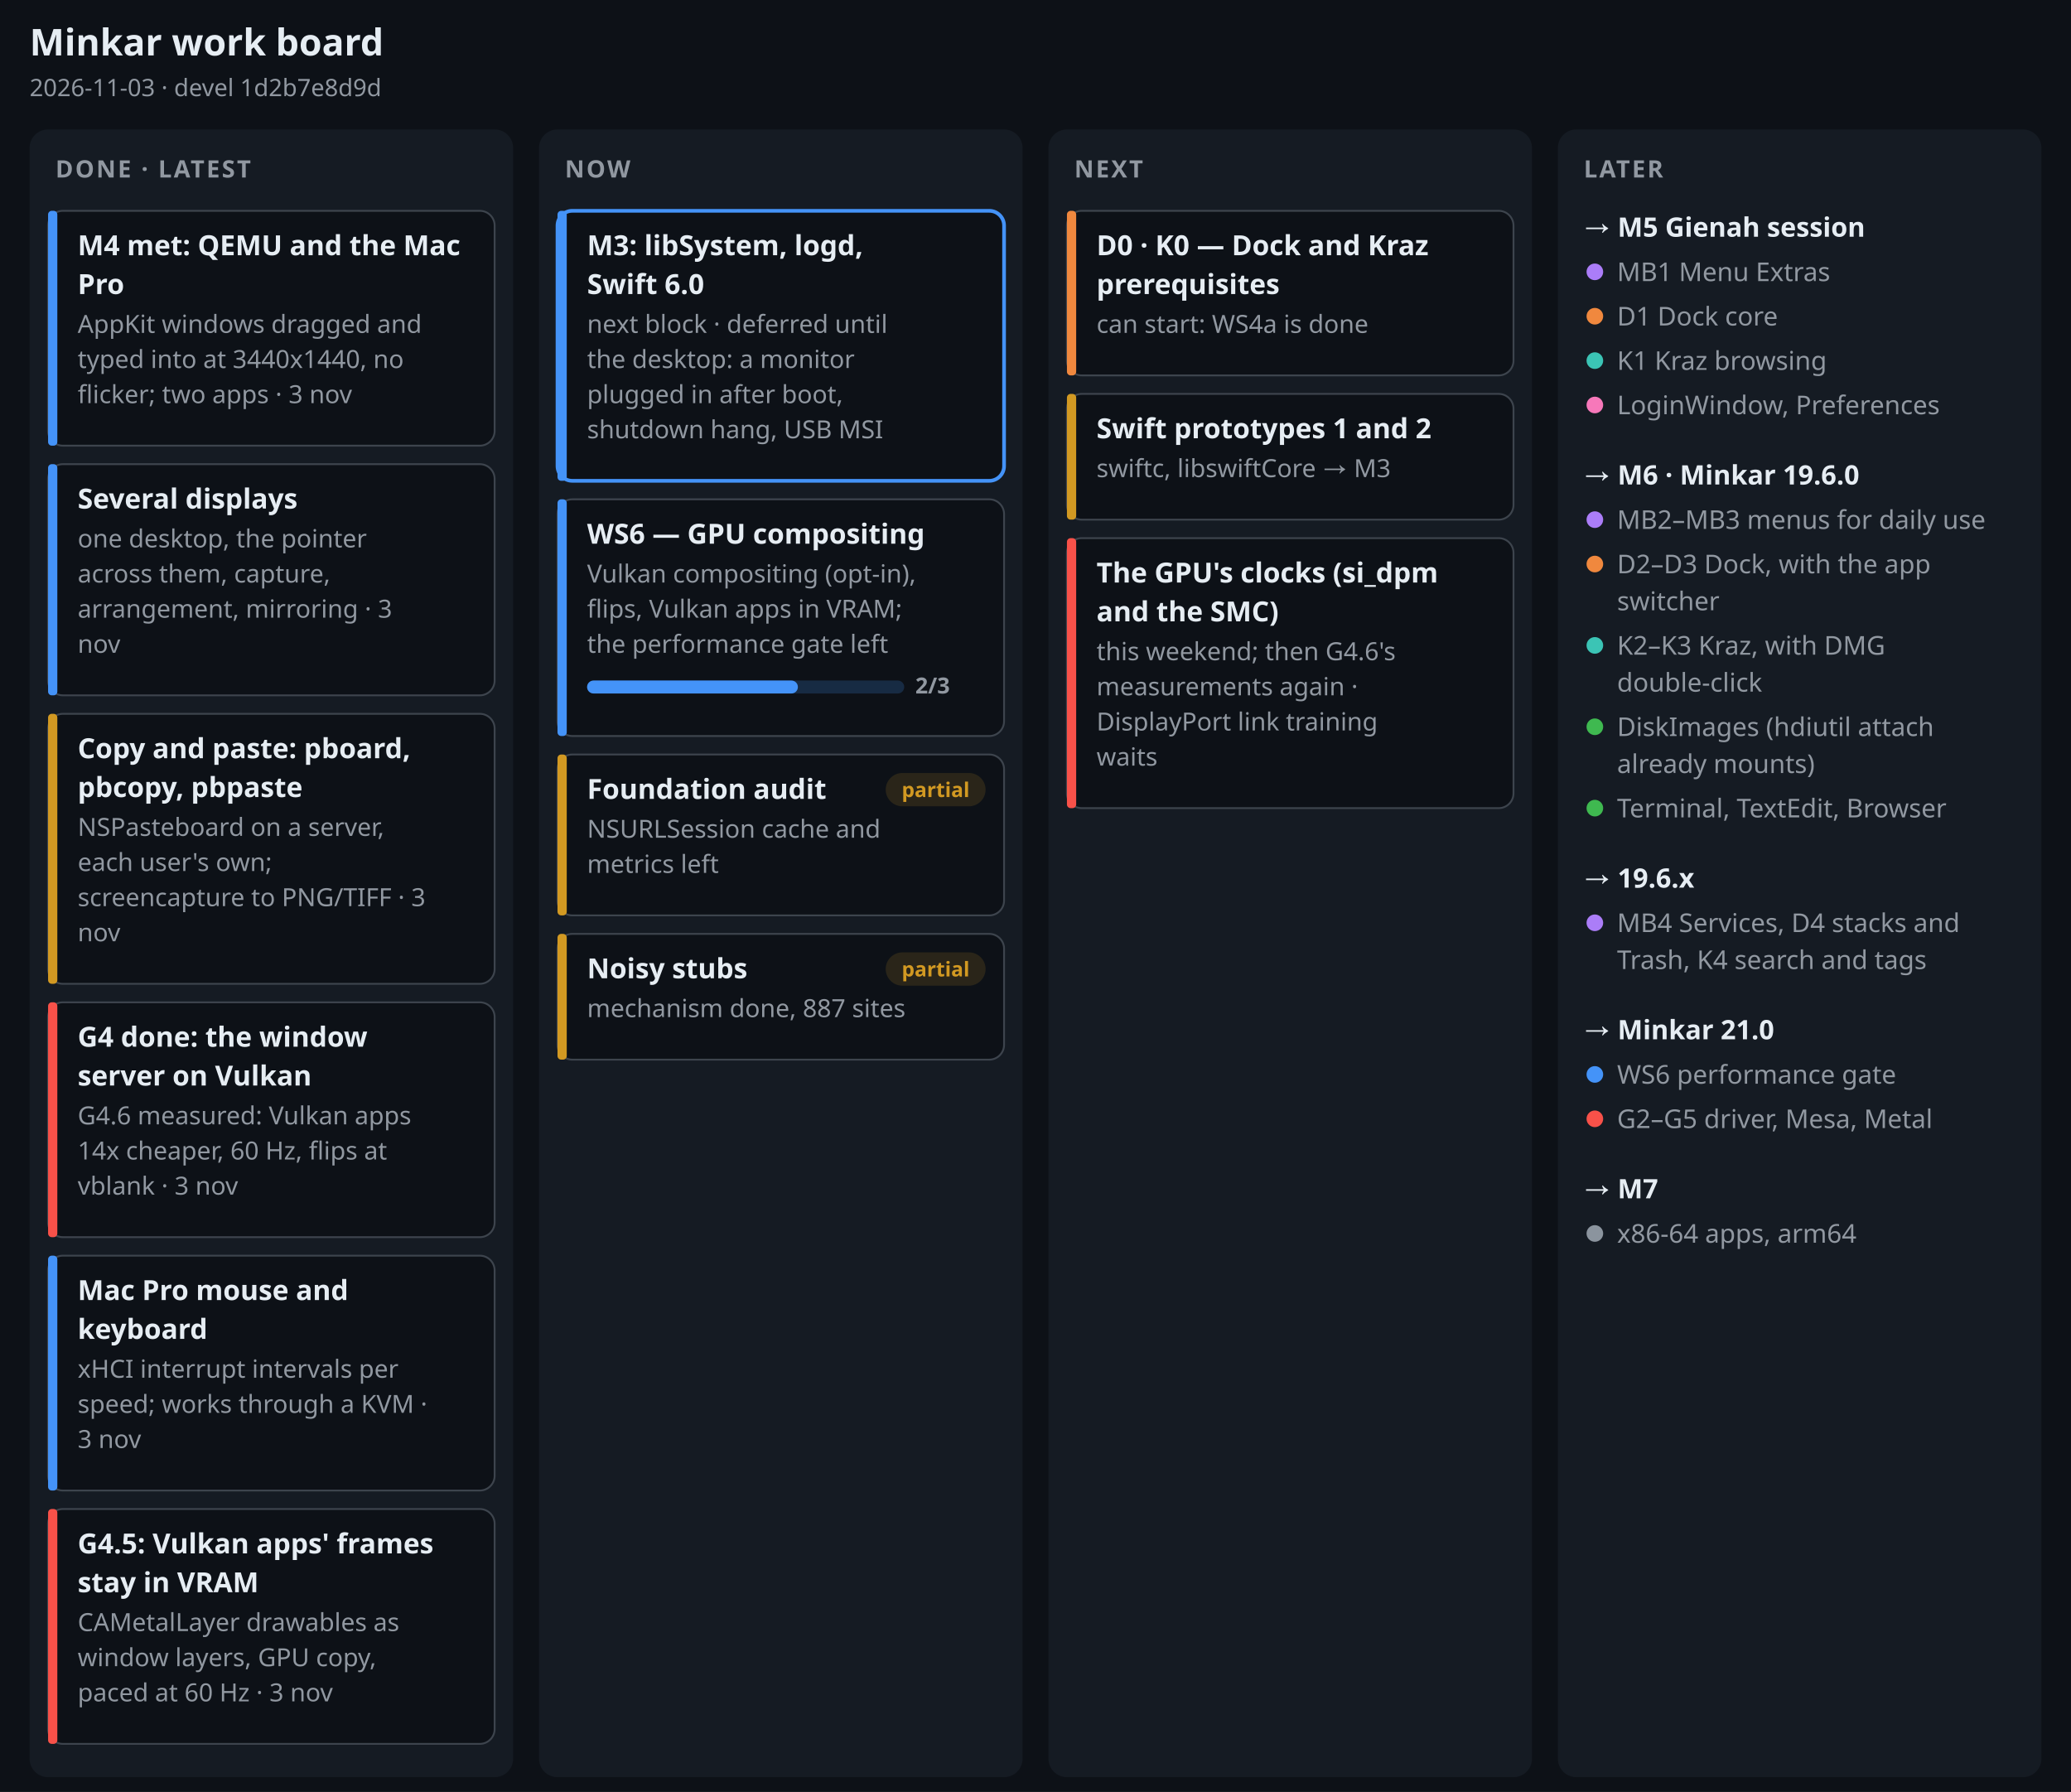
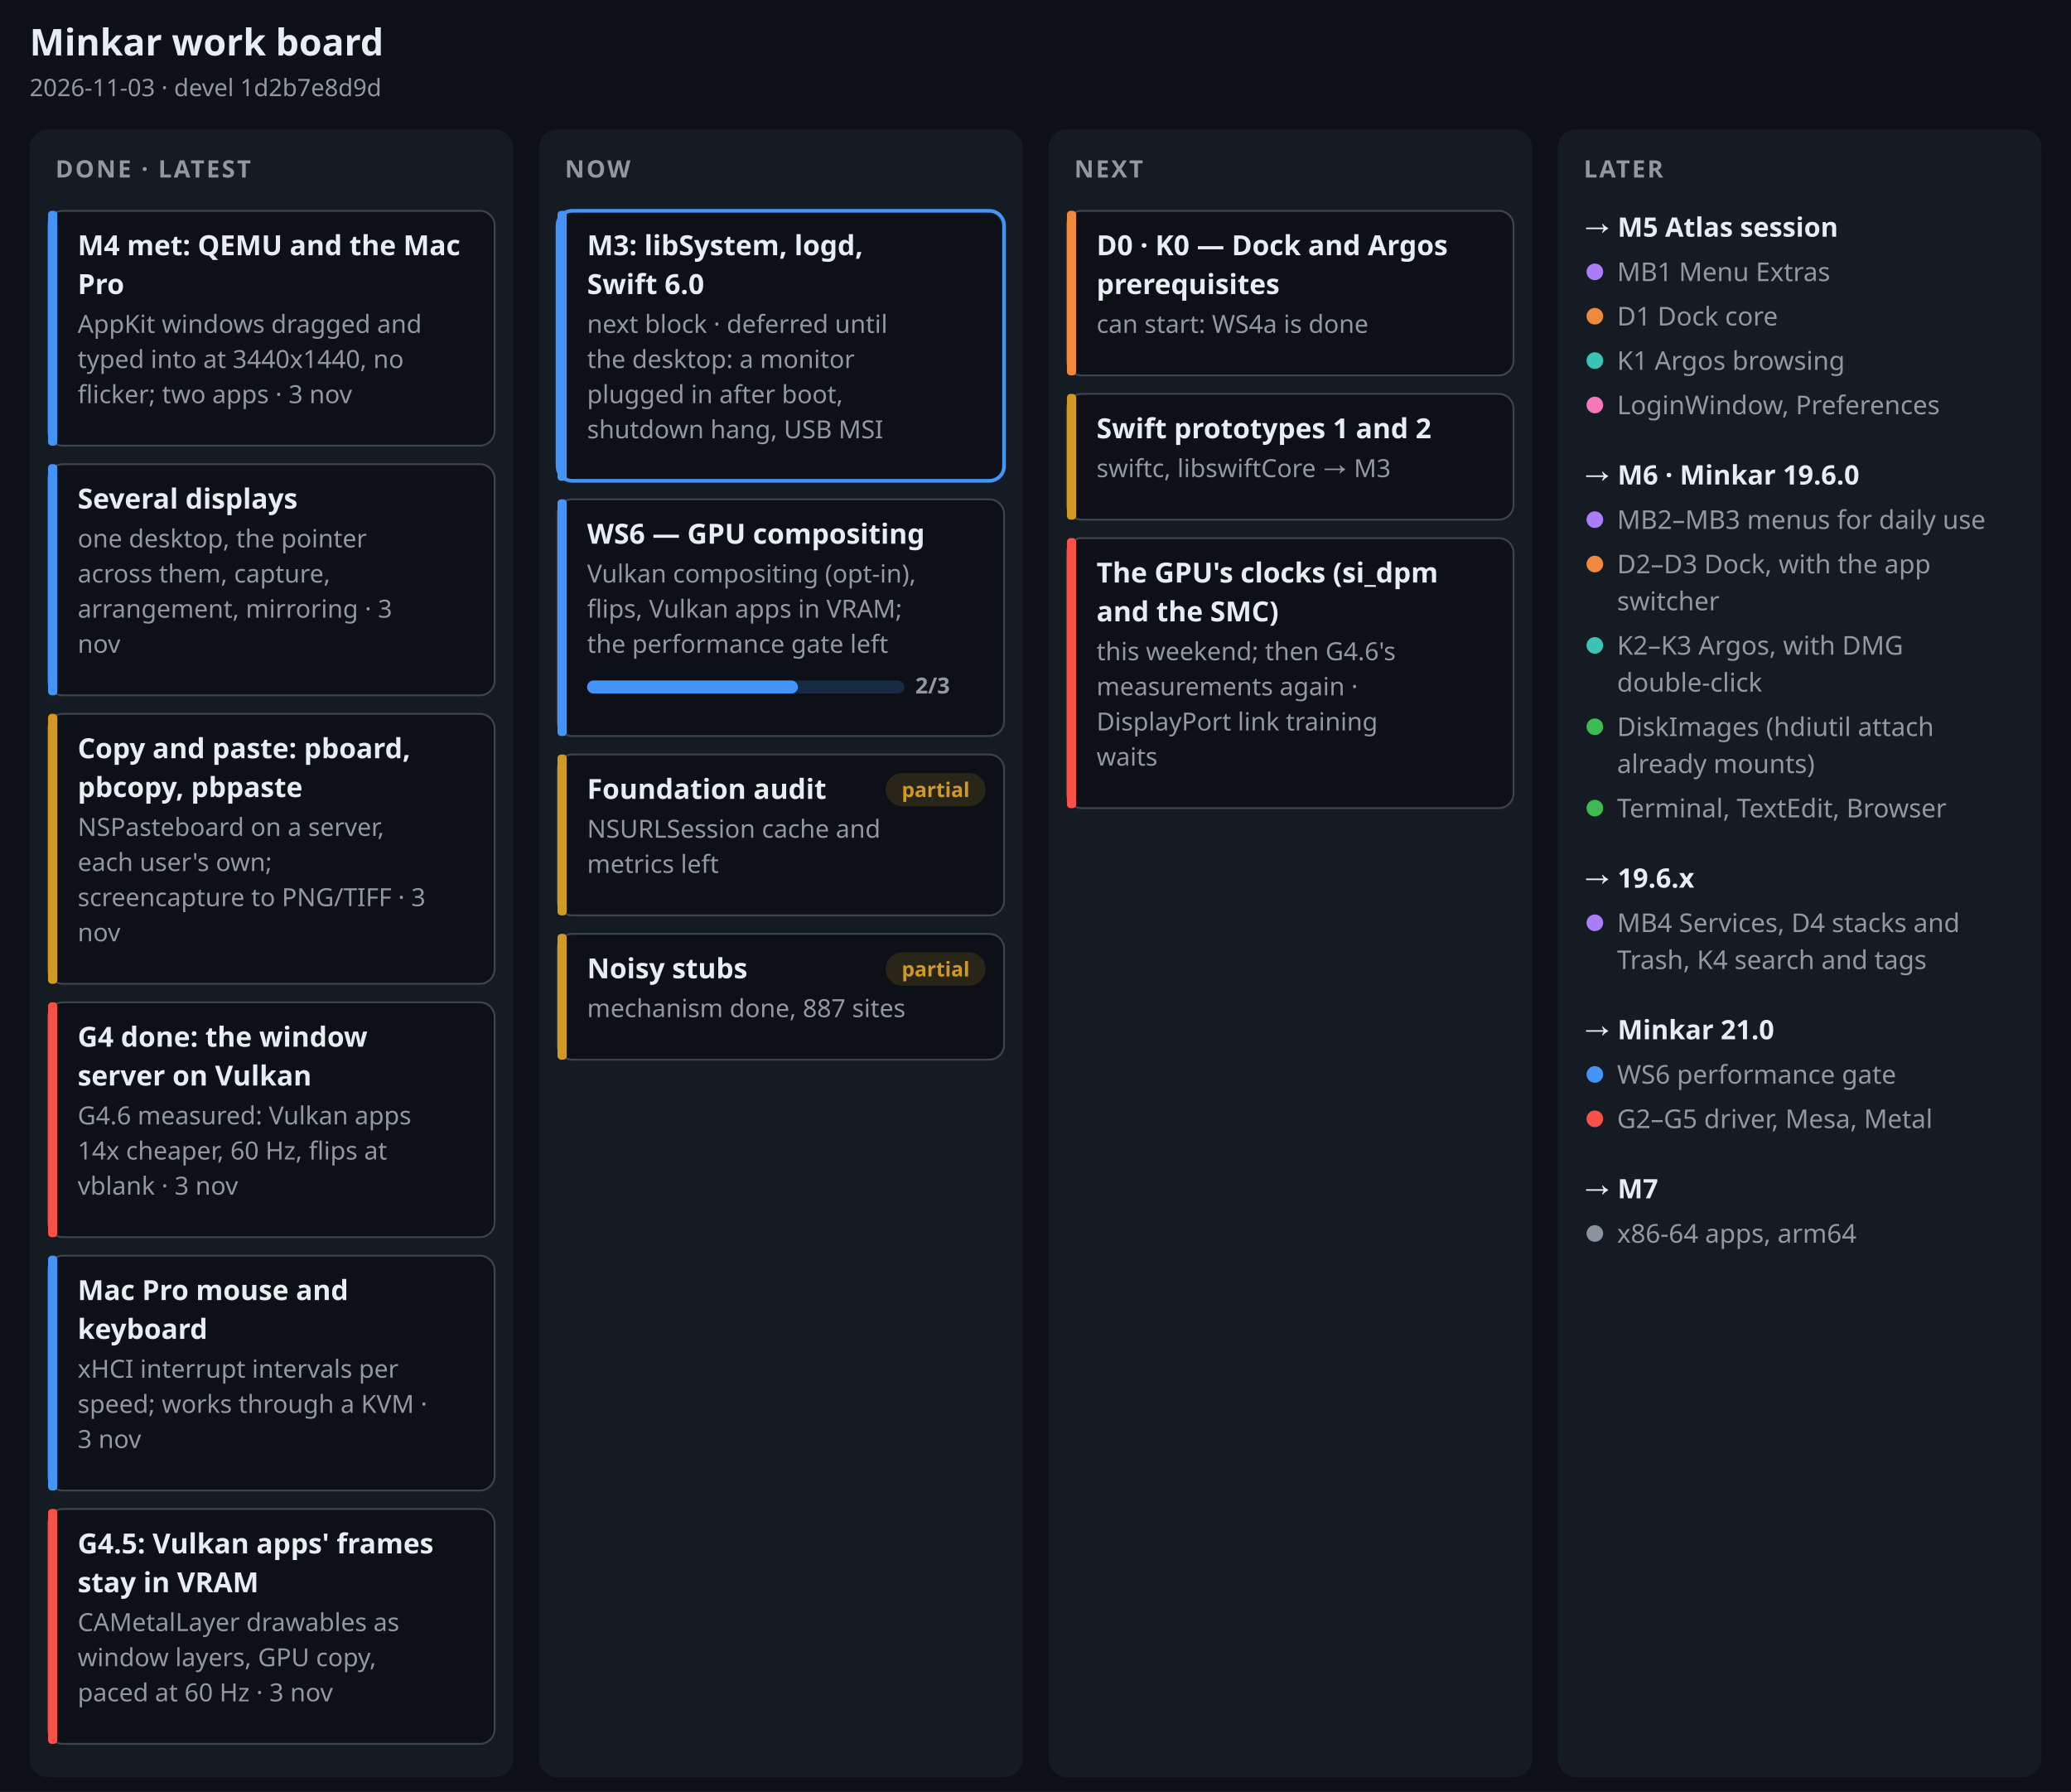
<svg xmlns="http://www.w3.org/2000/svg" width="1120" height="969" viewBox="0 0 1120 969" font-family="-apple-system, BlinkMacSystemFont, 'Segoe UI', 'Noto Sans', Helvetica, Arial, sans-serif" role="img" aria-label="Minkar work board, 2026-11-03">
  <rect width="1120" height="969" fill="#0d1117" />
  <text x="16" y="30" font-size="20" font-weight="700" fill="#e6edf3" text-anchor="start">Minkar work board</text>
  <text x="16" y="52" font-size="13" font-weight="400" fill="#9198a1" text-anchor="start">2026-11-03 · devel 1d2b7e8d9d</text>
  <rect x="16" y="70" width="261.5" height="891" rx="10" fill="#151b23" />
  <text x="30" y="96" font-size="13" font-weight="700" fill="#9198a1" text-anchor="start" letter-spacing=".08em">DONE · LATEST</text>
  <rect x="26" y="114" width="241.5" height="127" rx="8" fill="#0d1117" stroke="#3d444d" stroke-width="1" />
  <rect x="26" y="114" width="5" height="127" rx="2" fill="#4493f8" />
  <text x="42" y="138" font-size="15" font-weight="650" fill="#e6edf3" text-anchor="start">M4 met: QEMU and the Mac</text>
  <text x="42" y="159" font-size="15" font-weight="650" fill="#e6edf3" text-anchor="start">Pro</text>
  <text x="42" y="180" font-size="13.5" font-weight="400" fill="#9198a1" text-anchor="start">AppKit windows dragged and</text>
  <text x="42" y="199" font-size="13.5" font-weight="400" fill="#9198a1" text-anchor="start">typed into at 3440x1440, no</text>
  <text x="42" y="218" font-size="13.5" font-weight="400" fill="#9198a1" text-anchor="start">flicker; two apps · 3 nov</text>
  <rect x="26" y="251" width="241.5" height="125" rx="8" fill="#0d1117" stroke="#3d444d" stroke-width="1" />
  <rect x="26" y="251" width="5" height="125" rx="2" fill="#4493f8" />
  <text x="42" y="275" font-size="15" font-weight="650" fill="#e6edf3" text-anchor="start">Several displays</text>
  <text x="42" y="296" font-size="13.5" font-weight="400" fill="#9198a1" text-anchor="start">one desktop, the pointer</text>
  <text x="42" y="315" font-size="13.5" font-weight="400" fill="#9198a1" text-anchor="start">across them, capture,</text>
  <text x="42" y="334" font-size="13.5" font-weight="400" fill="#9198a1" text-anchor="start">arrangement, mirroring · 3</text>
  <text x="42" y="353" font-size="13.5" font-weight="400" fill="#9198a1" text-anchor="start">nov</text>
  <rect x="26" y="386" width="241.5" height="146" rx="8" fill="#0d1117" stroke="#3d444d" stroke-width="1" />
  <rect x="26" y="386" width="5" height="146" rx="2" fill="#d29922" />
  <text x="42" y="410" font-size="15" font-weight="650" fill="#e6edf3" text-anchor="start">Copy and paste: pboard,</text>
  <text x="42" y="431" font-size="15" font-weight="650" fill="#e6edf3" text-anchor="start">pbcopy, pbpaste</text>
  <text x="42" y="452" font-size="13.5" font-weight="400" fill="#9198a1" text-anchor="start">NSPasteboard on a server,</text>
  <text x="42" y="471" font-size="13.5" font-weight="400" fill="#9198a1" text-anchor="start">each user's own;</text>
  <text x="42" y="490" font-size="13.5" font-weight="400" fill="#9198a1" text-anchor="start">screencapture to PNG/TIFF · 3</text>
  <text x="42" y="509" font-size="13.5" font-weight="400" fill="#9198a1" text-anchor="start">nov</text>
  <rect x="26" y="542" width="241.5" height="127" rx="8" fill="#0d1117" stroke="#3d444d" stroke-width="1" />
  <rect x="26" y="542" width="5" height="127" rx="2" fill="#f85149" />
  <text x="42" y="566" font-size="15" font-weight="650" fill="#e6edf3" text-anchor="start">G4 done: the window</text>
  <text x="42" y="587" font-size="15" font-weight="650" fill="#e6edf3" text-anchor="start">server on Vulkan</text>
  <text x="42" y="608" font-size="13.5" font-weight="400" fill="#9198a1" text-anchor="start">G4.6 measured: Vulkan apps</text>
  <text x="42" y="627" font-size="13.5" font-weight="400" fill="#9198a1" text-anchor="start">14x cheaper, 60 Hz, flips at</text>
  <text x="42" y="646" font-size="13.5" font-weight="400" fill="#9198a1" text-anchor="start">vblank · 3 nov</text>
  <rect x="26" y="679" width="241.5" height="127" rx="8" fill="#0d1117" stroke="#3d444d" stroke-width="1" />
  <rect x="26" y="679" width="5" height="127" rx="2" fill="#4493f8" />
  <text x="42" y="703" font-size="15" font-weight="650" fill="#e6edf3" text-anchor="start">Mac Pro mouse and</text>
  <text x="42" y="724" font-size="15" font-weight="650" fill="#e6edf3" text-anchor="start">keyboard</text>
  <text x="42" y="745" font-size="13.5" font-weight="400" fill="#9198a1" text-anchor="start">xHCI interrupt intervals per</text>
  <text x="42" y="764" font-size="13.5" font-weight="400" fill="#9198a1" text-anchor="start">speed; works through a KVM ·</text>
  <text x="42" y="783" font-size="13.5" font-weight="400" fill="#9198a1" text-anchor="start">3 nov</text>
  <rect x="26" y="816" width="241.5" height="127" rx="8" fill="#0d1117" stroke="#3d444d" stroke-width="1" />
  <rect x="26" y="816" width="5" height="127" rx="2" fill="#f85149" />
  <text x="42" y="840" font-size="15" font-weight="650" fill="#e6edf3" text-anchor="start">G4.5: Vulkan apps' frames</text>
  <text x="42" y="861" font-size="15" font-weight="650" fill="#e6edf3" text-anchor="start">stay in VRAM</text>
  <text x="42" y="882" font-size="13.5" font-weight="400" fill="#9198a1" text-anchor="start">CAMetalLayer drawables as</text>
  <text x="42" y="901" font-size="13.5" font-weight="400" fill="#9198a1" text-anchor="start">window layers, GPU copy,</text>
  <text x="42" y="920" font-size="13.5" font-weight="400" fill="#9198a1" text-anchor="start">paced at 60 Hz · 3 nov</text>
  <rect x="291.5" y="70" width="261.5" height="891" rx="10" fill="#151b23" />
  <text x="305.5" y="96" font-size="13" font-weight="700" fill="#9198a1" text-anchor="start" letter-spacing=".08em">NOW</text>
  <rect x="301.5" y="114" width="241.5" height="146" rx="8" fill="#0d1117" stroke="#4493f8" stroke-width="2" />
  <rect x="301.5" y="114" width="5" height="146" rx="2" fill="#4493f8" />
  <text x="317.5" y="138" font-size="15" font-weight="650" fill="#e6edf3" text-anchor="start">M3: libSystem, logd,</text>
  <text x="317.5" y="159" font-size="15" font-weight="650" fill="#e6edf3" text-anchor="start">Swift 6.0</text>
  <text x="317.5" y="180" font-size="13.5" font-weight="400" fill="#9198a1" text-anchor="start">next block · deferred until</text>
  <text x="317.5" y="199" font-size="13.5" font-weight="400" fill="#9198a1" text-anchor="start">the desktop: a monitor</text>
  <text x="317.5" y="218" font-size="13.5" font-weight="400" fill="#9198a1" text-anchor="start">plugged in after boot,</text>
  <text x="317.5" y="237" font-size="13.5" font-weight="400" fill="#9198a1" text-anchor="start">shutdown hang, USB MSI</text>
  <rect x="301.5" y="270" width="241.5" height="128" rx="8" fill="#0d1117" stroke="#3d444d" stroke-width="1" />
  <rect x="301.5" y="270" width="5" height="128" rx="2" fill="#4493f8" />
  <text x="317.5" y="294" font-size="15" font-weight="650" fill="#e6edf3" text-anchor="start">WS6 — GPU compositing</text>
  <text x="317.5" y="315" font-size="13.5" font-weight="400" fill="#9198a1" text-anchor="start">Vulkan compositing (opt-in),</text>
  <text x="317.5" y="334" font-size="13.5" font-weight="400" fill="#9198a1" text-anchor="start">flips, Vulkan apps in VRAM;</text>
  <text x="317.5" y="353" font-size="13.5" font-weight="400" fill="#9198a1" text-anchor="start">the performance gate left</text>
  <rect x="317.5" y="368" width="171.5" height="7" rx="3.5" fill="#4493f8" fill-opacity=".2" />
  <rect x="317.5" y="368" width="114" height="7" rx="3.5" fill="#4493f8" />
  <text x="495" y="375" font-size="12" font-weight="600" fill="#9198a1" text-anchor="start">2/3</text>
  <rect x="301.5" y="408" width="241.5" height="87" rx="8" fill="#0d1117" stroke="#3d444d" stroke-width="1" />
  <rect x="301.5" y="408" width="5" height="87" rx="2" fill="#d29922" />
  <text x="317.5" y="432" font-size="15" font-weight="650" fill="#e6edf3" text-anchor="start">Foundation audit</text>
  <text x="317.5" y="453" font-size="13.5" font-weight="400" fill="#9198a1" text-anchor="start">NSURLSession cache and</text>
  <text x="317.5" y="472" font-size="13.5" font-weight="400" fill="#9198a1" text-anchor="start">metrics left</text>
  <rect x="479" y="418" width="54" height="18" rx="9" fill="#d29922" fill-opacity=".15" />
  <text x="506" y="431" font-size="11" font-weight="600" fill="#d29922" text-anchor="middle">partial</text>
  <rect x="301.5" y="505" width="241.5" height="68" rx="8" fill="#0d1117" stroke="#3d444d" stroke-width="1" />
  <rect x="301.5" y="505" width="5" height="68" rx="2" fill="#d29922" />
  <text x="317.5" y="529" font-size="15" font-weight="650" fill="#e6edf3" text-anchor="start">Noisy stubs</text>
  <text x="317.5" y="550" font-size="13.5" font-weight="400" fill="#9198a1" text-anchor="start">mechanism done, 887 sites</text>
  <rect x="479" y="515" width="54" height="18" rx="9" fill="#d29922" fill-opacity=".15" />
  <text x="506" y="528" font-size="11" font-weight="600" fill="#d29922" text-anchor="middle">partial</text>
  <rect x="567" y="70" width="261.5" height="891" rx="10" fill="#151b23" />
  <text x="581" y="96" font-size="13" font-weight="700" fill="#9198a1" text-anchor="start" letter-spacing=".08em">NEXT</text>
  <rect x="577" y="114" width="241.5" height="89" rx="8" fill="#0d1117" stroke="#3d444d" stroke-width="1" />
  <rect x="577" y="114" width="5" height="89" rx="2" fill="#f0883e" />
-   <text x="593" y="138" font-size="15" font-weight="650" fill="#e6edf3" text-anchor="start">D0 · K0 — Dock and Kraz</text>
+   <text x="593" y="138" font-size="15" font-weight="650" fill="#e6edf3" text-anchor="start">D0 · K0 — Dock and Argos</text>
  <text x="593" y="159" font-size="15" font-weight="650" fill="#e6edf3" text-anchor="start">prerequisites</text>
  <text x="593" y="180" font-size="13.5" font-weight="400" fill="#9198a1" text-anchor="start">can start: WS4a is done</text>
  <rect x="577" y="213" width="241.5" height="68" rx="8" fill="#0d1117" stroke="#3d444d" stroke-width="1" />
  <rect x="577" y="213" width="5" height="68" rx="2" fill="#d29922" />
  <text x="593" y="237" font-size="15" font-weight="650" fill="#e6edf3" text-anchor="start">Swift prototypes 1 and 2</text>
  <text x="593" y="258" font-size="13.5" font-weight="400" fill="#9198a1" text-anchor="start">swiftc, libswiftCore → M3</text>
  <rect x="577" y="291" width="241.5" height="146" rx="8" fill="#0d1117" stroke="#3d444d" stroke-width="1" />
  <rect x="577" y="291" width="5" height="146" rx="2" fill="#f85149" />
  <text x="593" y="315" font-size="15" font-weight="650" fill="#e6edf3" text-anchor="start">The GPU's clocks (si_dpm</text>
  <text x="593" y="336" font-size="15" font-weight="650" fill="#e6edf3" text-anchor="start">and the SMC)</text>
  <text x="593" y="357" font-size="13.5" font-weight="400" fill="#9198a1" text-anchor="start">this weekend; then G4.6's</text>
  <text x="593" y="376" font-size="13.5" font-weight="400" fill="#9198a1" text-anchor="start">measurements again ·</text>
  <text x="593" y="395" font-size="13.5" font-weight="400" fill="#9198a1" text-anchor="start">DisplayPort link training</text>
  <text x="593" y="414" font-size="13.5" font-weight="400" fill="#9198a1" text-anchor="start">waits</text>
  <rect x="842.5" y="70" width="261.5" height="891" rx="10" fill="#151b23" />
  <text x="856.5" y="96" font-size="13" font-weight="700" fill="#9198a1" text-anchor="start" letter-spacing=".08em">LATER</text>
-   <text x="856.5" y="128" font-size="14.5" font-weight="700" fill="#e6edf3" text-anchor="start">→ M5 Gienah session</text>
+   <text x="856.5" y="128" font-size="14.5" font-weight="700" fill="#e6edf3" text-anchor="start">→ M5 Atlas session</text>
  <circle cx="862.5" cy="147" r="4.5" fill="#ab7df8" />
  <text x="874.5" y="152" font-size="14" font-weight="400" fill="#9198a1" text-anchor="start">MB1 Menu Extras</text>
  <circle cx="862.5" cy="171" r="4.5" fill="#f0883e" />
  <text x="874.5" y="176" font-size="14" font-weight="400" fill="#9198a1" text-anchor="start">D1 Dock core</text>
  <circle cx="862.5" cy="195" r="4.5" fill="#3bc4b5" />
-   <text x="874.5" y="200" font-size="14" font-weight="400" fill="#9198a1" text-anchor="start">K1 Kraz browsing</text>
+   <text x="874.5" y="200" font-size="14" font-weight="400" fill="#9198a1" text-anchor="start">K1 Argos browsing</text>
  <circle cx="862.5" cy="219" r="4.5" fill="#f778ba" />
  <text x="874.5" y="224" font-size="14" font-weight="400" fill="#9198a1" text-anchor="start">LoginWindow, Preferences</text>
  <text x="856.5" y="262" font-size="14.5" font-weight="700" fill="#e6edf3" text-anchor="start">→ M6 · Minkar 19.6.0</text>
  <circle cx="862.5" cy="281" r="4.5" fill="#ab7df8" />
  <text x="874.5" y="286" font-size="14" font-weight="400" fill="#9198a1" text-anchor="start">MB2–MB3 menus for daily use</text>
  <circle cx="862.5" cy="305" r="4.5" fill="#f0883e" />
  <text x="874.5" y="310" font-size="14" font-weight="400" fill="#9198a1" text-anchor="start">D2–D3 Dock, with the app</text>
  <text x="874.5" y="330" font-size="14" font-weight="400" fill="#9198a1" text-anchor="start">switcher</text>
  <circle cx="862.5" cy="349" r="4.5" fill="#3bc4b5" />
-   <text x="874.5" y="354" font-size="14" font-weight="400" fill="#9198a1" text-anchor="start">K2–K3 Kraz, with DMG</text>
+   <text x="874.5" y="354" font-size="14" font-weight="400" fill="#9198a1" text-anchor="start">K2–K3 Argos, with DMG</text>
  <text x="874.5" y="374" font-size="14" font-weight="400" fill="#9198a1" text-anchor="start">double-click</text>
  <circle cx="862.5" cy="393" r="4.5" fill="#3fb950" />
  <text x="874.5" y="398" font-size="14" font-weight="400" fill="#9198a1" text-anchor="start">DiskImages (hdiutil attach</text>
  <text x="874.5" y="418" font-size="14" font-weight="400" fill="#9198a1" text-anchor="start">already mounts)</text>
  <circle cx="862.5" cy="437" r="4.5" fill="#3fb950" />
  <text x="874.5" y="442" font-size="14" font-weight="400" fill="#9198a1" text-anchor="start">Terminal, TextEdit, Browser</text>
  <text x="856.5" y="480" font-size="14.5" font-weight="700" fill="#e6edf3" text-anchor="start">→ 19.6.x</text>
  <circle cx="862.5" cy="499" r="4.5" fill="#ab7df8" />
  <text x="874.5" y="504" font-size="14" font-weight="400" fill="#9198a1" text-anchor="start">MB4 Services, D4 stacks and</text>
  <text x="874.5" y="524" font-size="14" font-weight="400" fill="#9198a1" text-anchor="start">Trash, K4 search and tags</text>
  <text x="856.5" y="562" font-size="14.5" font-weight="700" fill="#e6edf3" text-anchor="start">→ Minkar 21.0</text>
  <circle cx="862.5" cy="581" r="4.5" fill="#4493f8" />
  <text x="874.5" y="586" font-size="14" font-weight="400" fill="#9198a1" text-anchor="start">WS6 performance gate</text>
  <circle cx="862.5" cy="605" r="4.5" fill="#f85149" />
  <text x="874.5" y="610" font-size="14" font-weight="400" fill="#9198a1" text-anchor="start">G2–G5 driver, Mesa, Metal</text>
  <text x="856.5" y="648" font-size="14.5" font-weight="700" fill="#e6edf3" text-anchor="start">→ M7</text>
  <circle cx="862.5" cy="667" r="4.5" fill="#8b949e" />
  <text x="874.5" y="672" font-size="14" font-weight="400" fill="#9198a1" text-anchor="start">x86-64 apps, arm64</text>
</svg>
